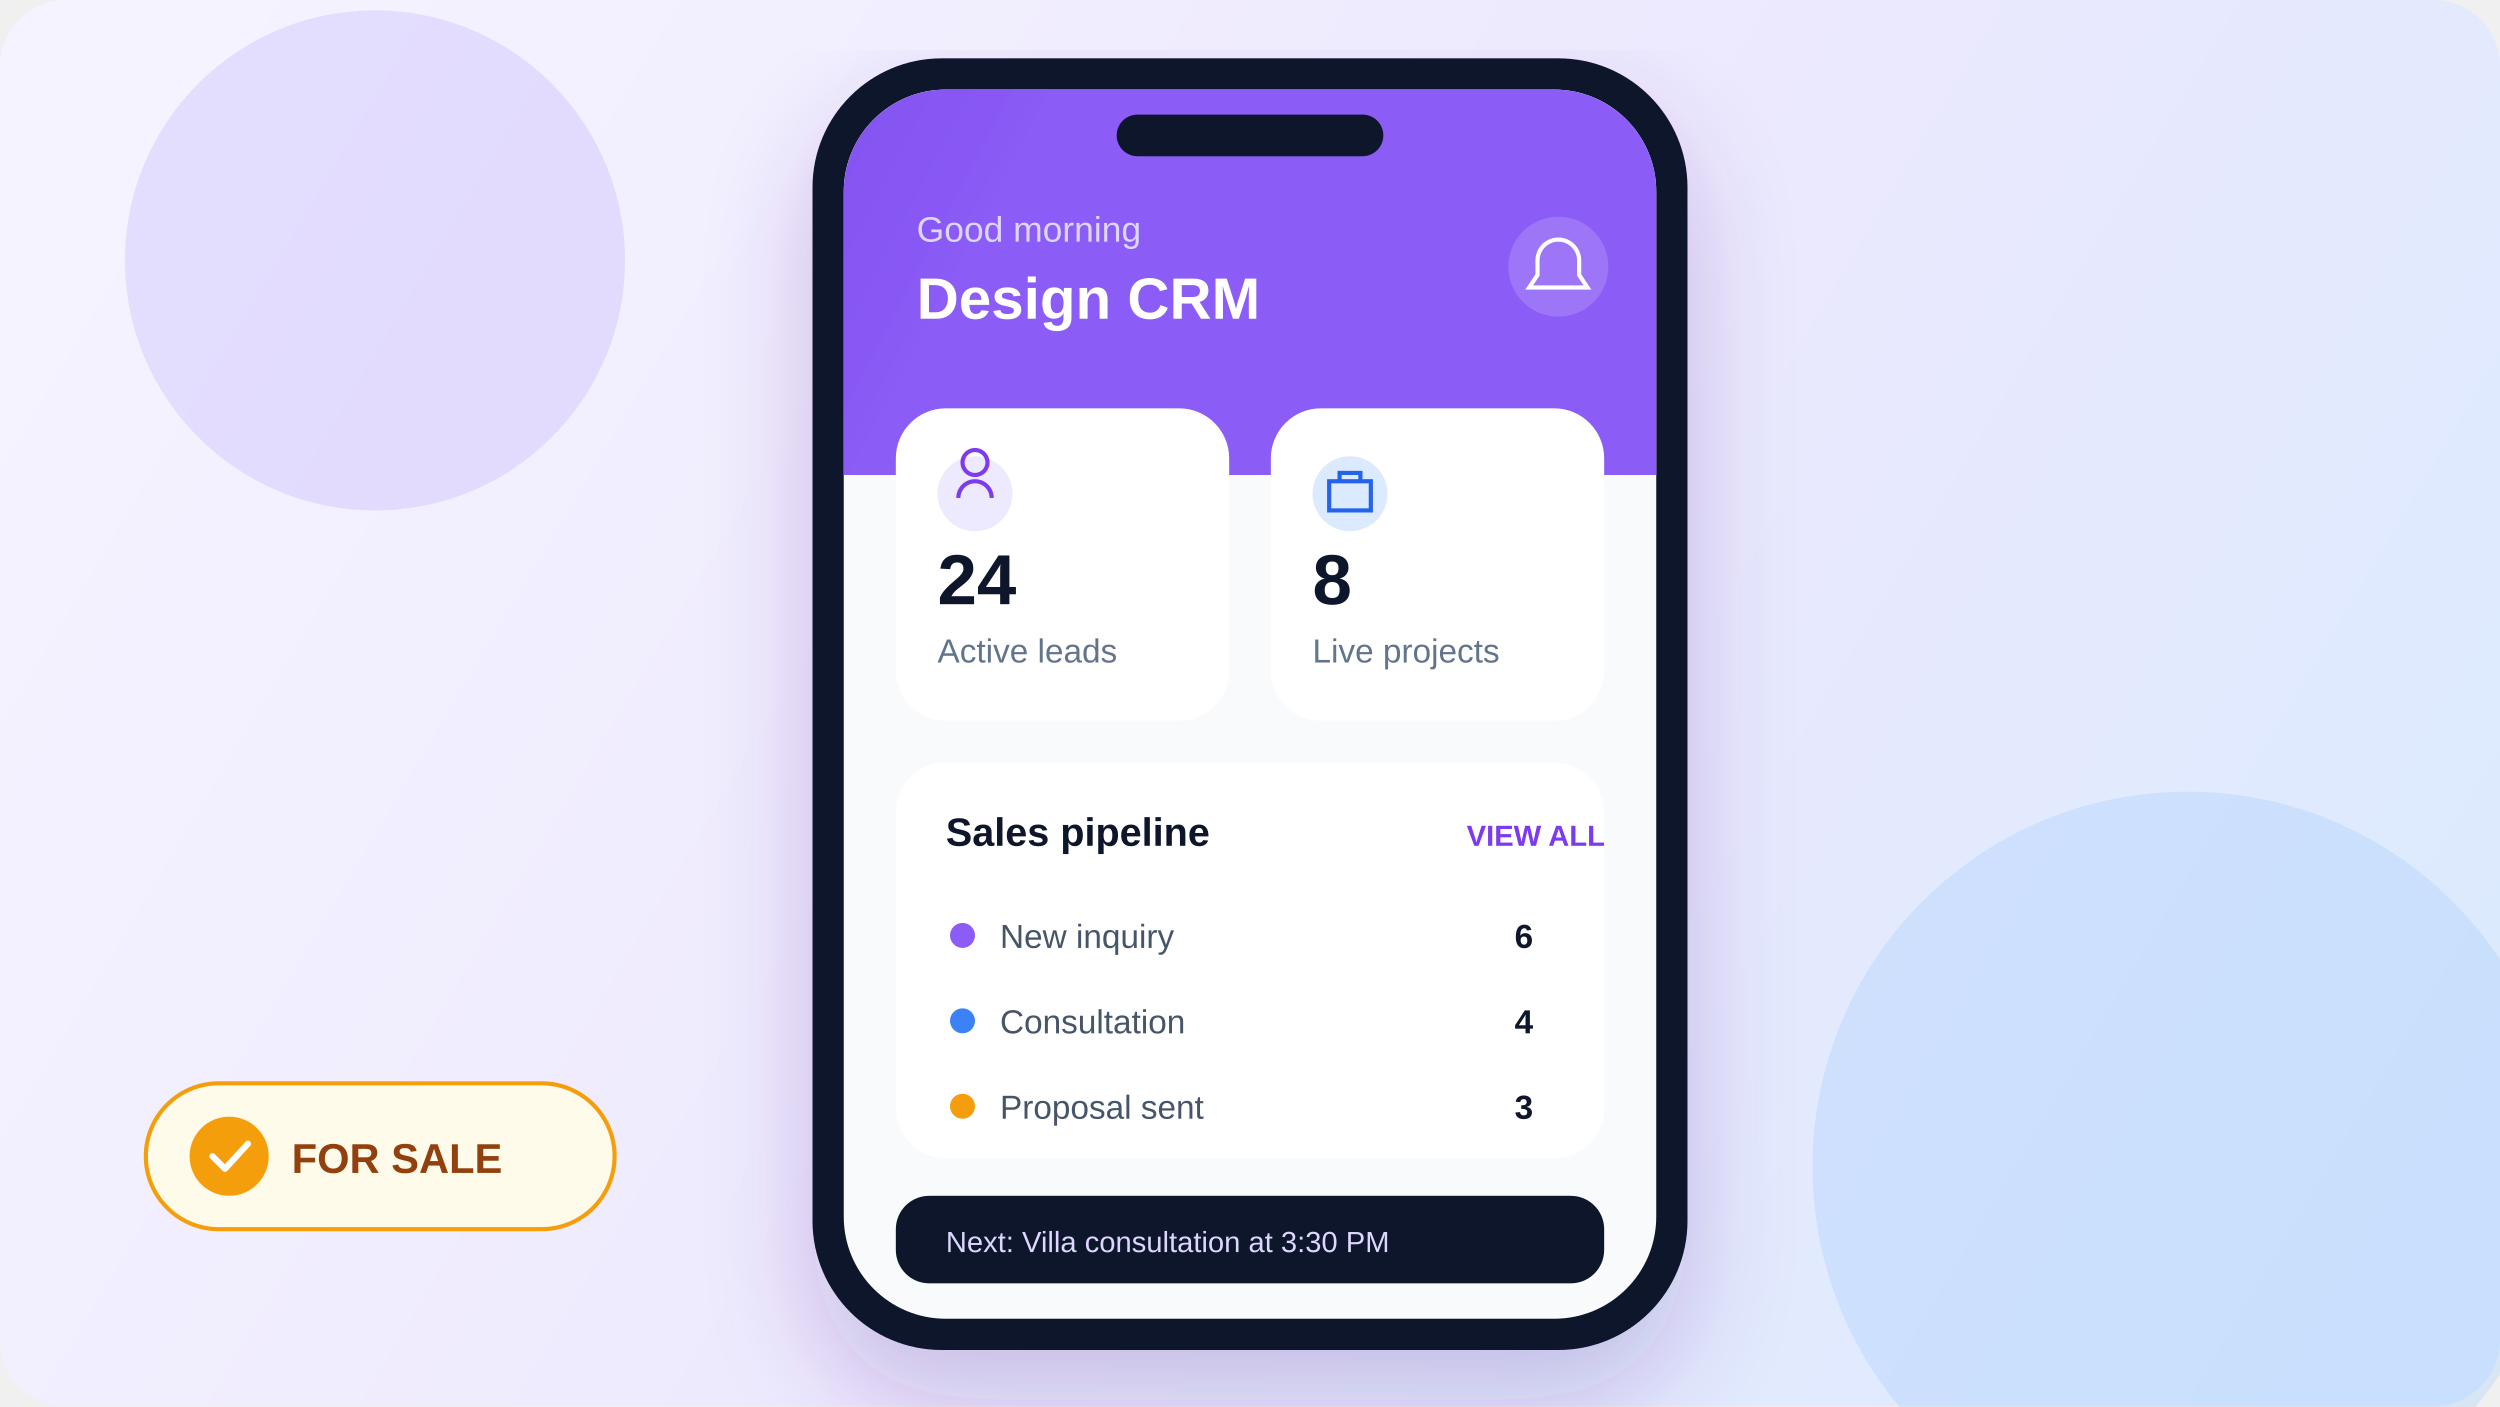
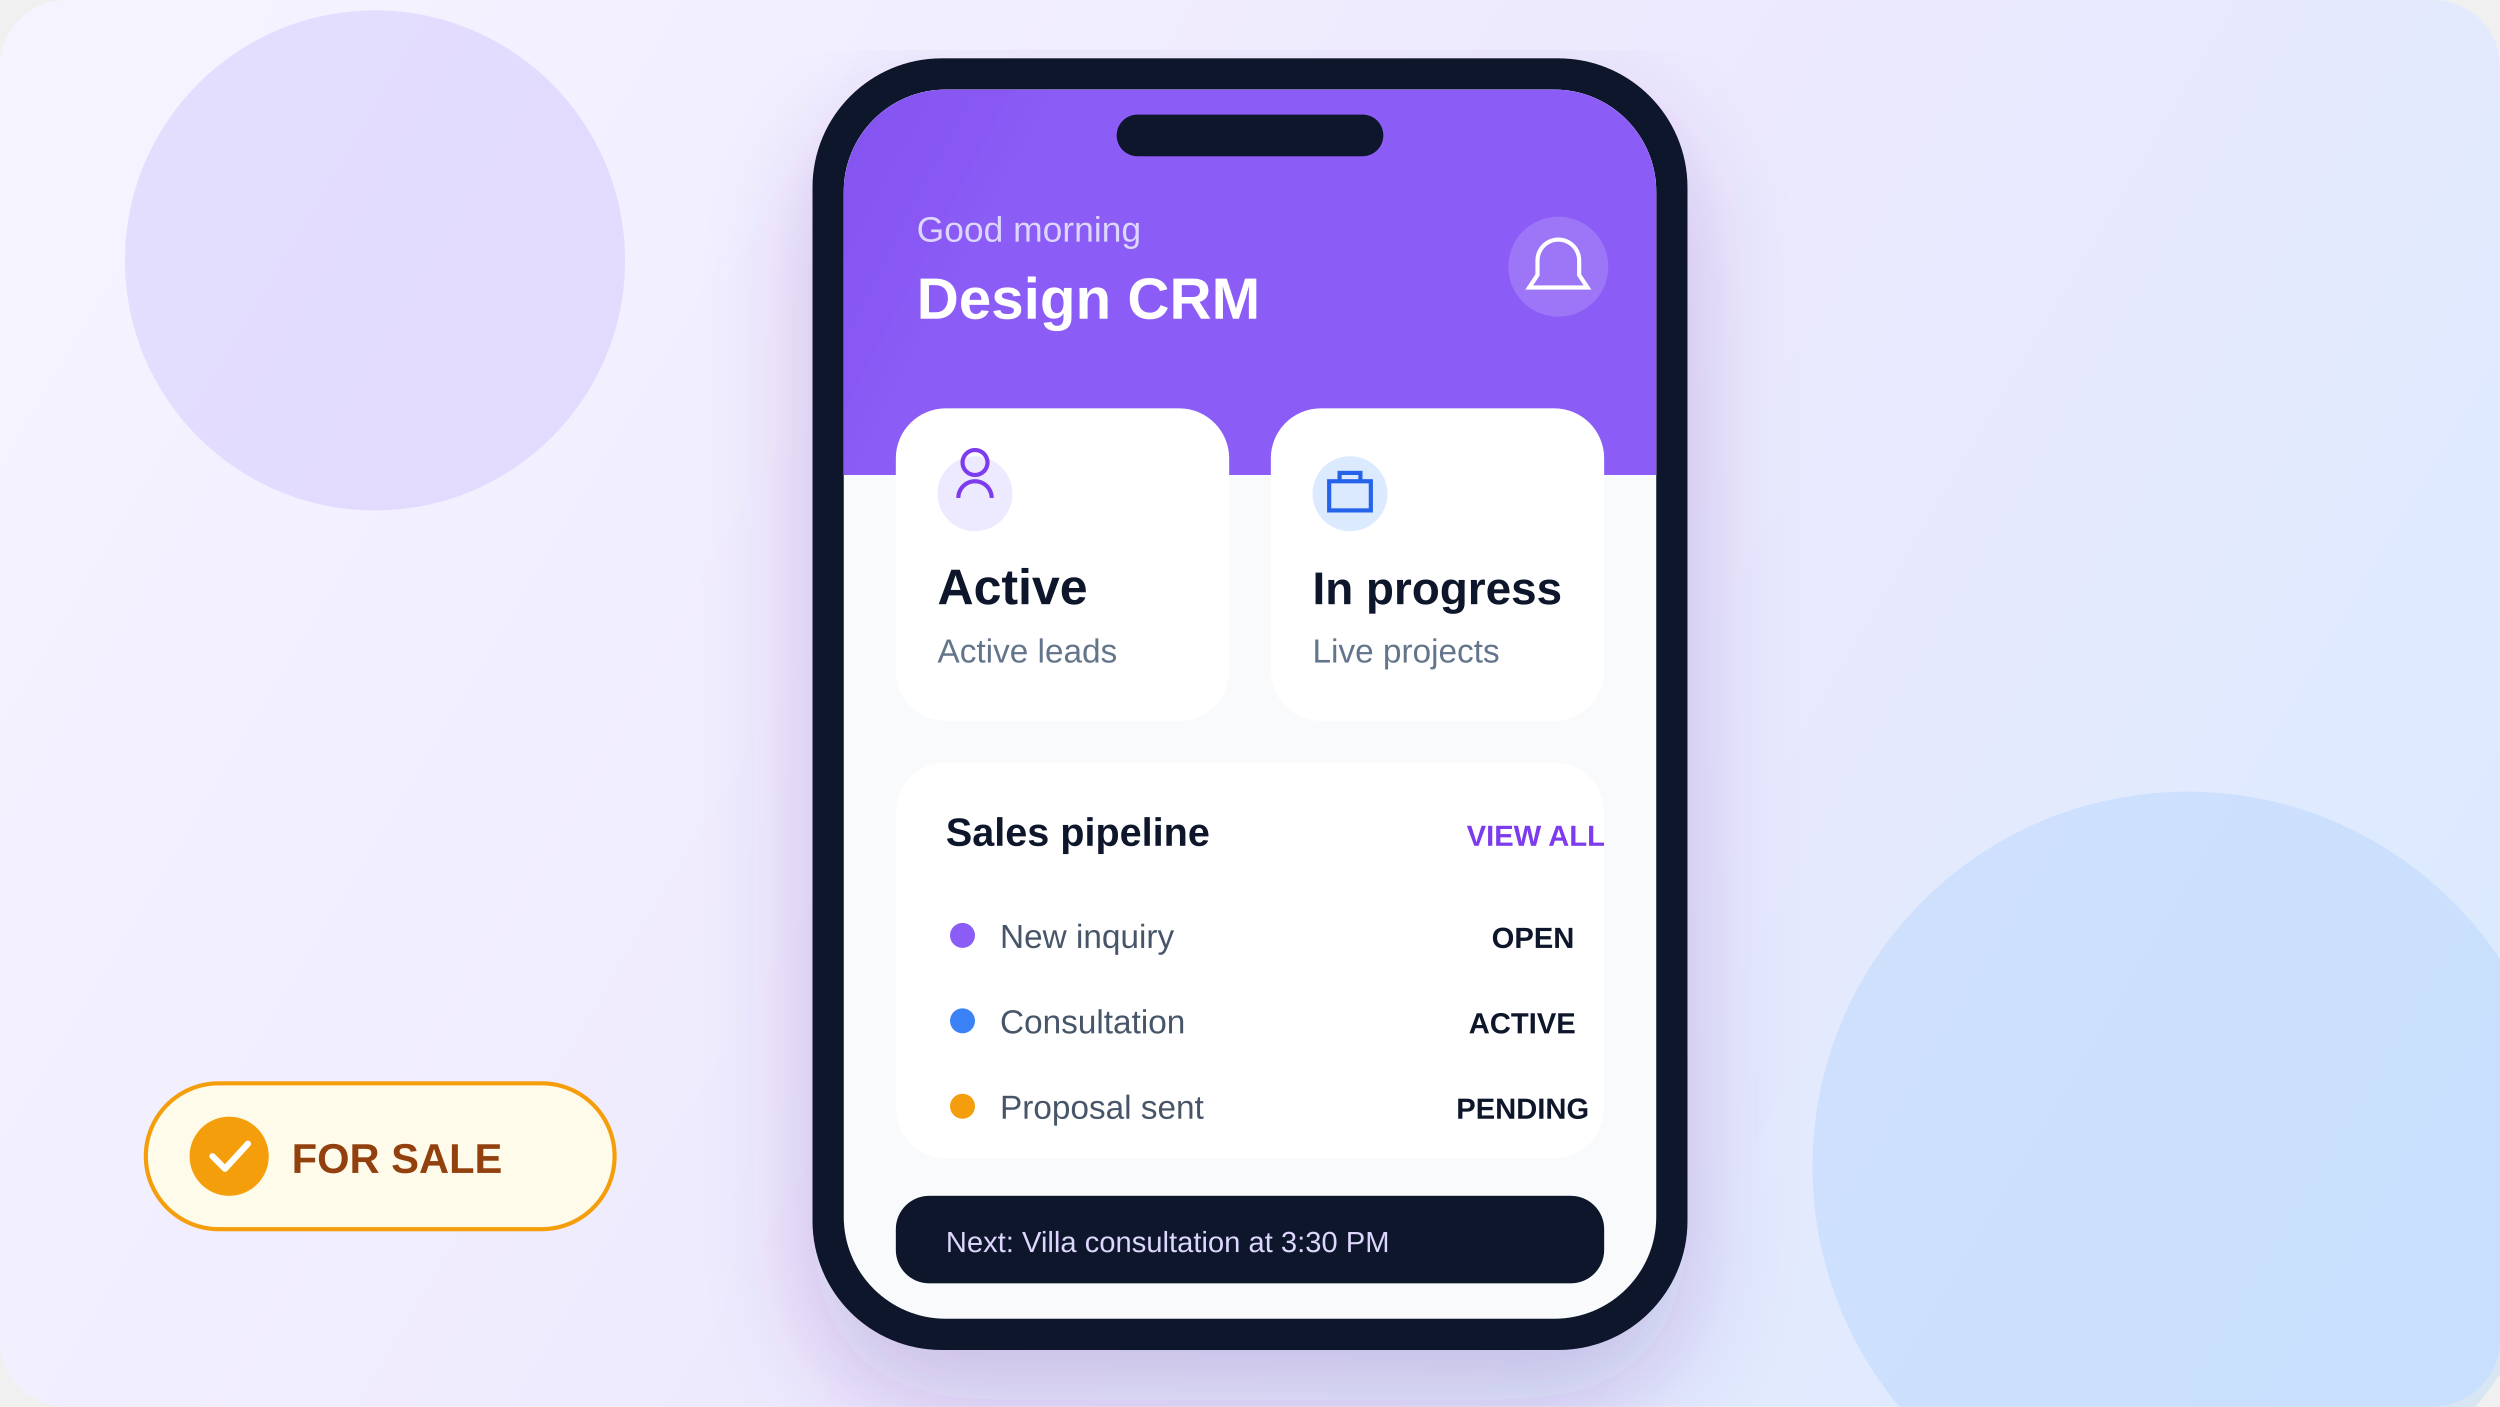
<svg xmlns="http://www.w3.org/2000/svg" width="1200" height="675" viewBox="0 0 1200 675" fill="none">
  <defs>
    <linearGradient id="background" x1="80" y1="30" x2="1120" y2="650" gradientUnits="userSpaceOnUse">
      <stop stop-color="#F5F3FF" />
      <stop offset="0.52" stop-color="#EDE9FE" />
      <stop offset="1" stop-color="#DBEAFE" />
    </linearGradient>
    <linearGradient id="header" x1="0" y1="0" x2="420" y2="220" gradientUnits="userSpaceOnUse">
      <stop stop-color="#6D28D9" />
      <stop offset="1" stop-color="#8B5CF6" />
    </linearGradient>
    <filter id="shadow" x="275" y="-40" width="650" height="780" filterUnits="userSpaceOnUse">
      <feDropShadow dx="0" dy="24" stdDeviation="25" flood-color="#4C1D95" flood-opacity="0.22" />
    </filter>
  </defs>
  <rect width="1200" height="675" rx="32" fill="url(#background)" />
  <circle cx="180" cy="125" r="120" fill="#C4B5FD" fill-opacity="0.35" />
  <circle cx="1050" cy="560" r="180" fill="#93C5FD" fill-opacity="0.25" />
  <g filter="url(#shadow)">
    <rect x="390" y="28" width="420" height="620" rx="62" fill="#0F172A" />
    <rect x="405" y="43" width="390" height="590" rx="49" fill="#F8FAFC" />
    <path d="M405 92C405 64.938 426.938 43 454 43H746C773.062 43 795 64.938 795 92V228H405V92Z" fill="url(#header)" />
    <rect x="536" y="55" width="128" height="20" rx="10" fill="#0F172A" />
    <text x="440" y="116" fill="#DDD6FE" font-family="Arial, sans-serif" font-size="17">Good morning</text>
    <text x="440" y="153" fill="white" font-family="Arial, sans-serif" font-size="28" font-weight="700">Design CRM</text>
    <circle cx="748" cy="128" r="24" fill="white" fill-opacity="0.16" />
    <path d="M748 115C742.5 115 738 119.5 738 125V132L734 138H762L758 132V125C758 119.5 753.5 115 748 115Z" stroke="white" stroke-width="2" />
    <rect x="430" y="196" width="160" height="150" rx="24" fill="white" />
    <rect x="610" y="196" width="160" height="150" rx="24" fill="white" />
    <circle cx="468" cy="237" r="18" fill="#EDE9FE" />
    <path d="M460 239C460 234.582 463.582 231 468 231C472.418 231 476 234.582 476 239M468 228C471.314 228 474 225.314 474 222C474 218.686 471.314 216 468 216C464.686 216 462 218.686 462 222C462 225.314 464.686 228 468 228Z" stroke="#7C3AED" stroke-width="2" />
-     <text x="450" y="290" fill="#0F172A" font-family="Arial, sans-serif" font-size="34" font-weight="700">24</text>
+     <text x="450" y="290" fill="#0F172A" font-family="Arial, sans-serif" font-size="24" font-weight="700">Active</text>
    <text x="450" y="318" fill="#64748B" font-family="Arial, sans-serif" font-size="16">Active leads</text>
    <circle cx="648" cy="237" r="18" fill="#DBEAFE" />
    <path d="M638 231H658V245H638V231ZM643 227H653V231H643V227Z" stroke="#2563EB" stroke-width="2" />
-     <text x="630" y="290" fill="#0F172A" font-family="Arial, sans-serif" font-size="34" font-weight="700">8</text>
+     <text x="630" y="290" fill="#0F172A" font-family="Arial, sans-serif" font-size="22" font-weight="700">In progress</text>
    <text x="630" y="318" fill="#64748B" font-family="Arial, sans-serif" font-size="16">Live projects</text>
    <rect x="430" y="366" width="340" height="190" rx="24" fill="white" />
    <text x="454" y="406" fill="#0F172A" font-family="Arial, sans-serif" font-size="19" font-weight="700">Sales pipeline</text>
    <text x="704" y="406" fill="#7C3AED" font-family="Arial, sans-serif" font-size="14" font-weight="700">VIEW ALL</text>
    <circle cx="462" cy="449" r="6" fill="#8B5CF6" />
    <text x="480" y="455" fill="#475569" font-family="Arial, sans-serif" font-size="16">New inquiry</text>
-     <text x="727" y="455" fill="#0F172A" font-family="Arial, sans-serif" font-size="16" font-weight="700">6</text>
+     <text x="716" y="455" fill="#0F172A" font-family="Arial, sans-serif" font-size="14" font-weight="700">OPEN</text>
    <circle cx="462" cy="490" r="6" fill="#3B82F6" />
    <text x="480" y="496" fill="#475569" font-family="Arial, sans-serif" font-size="16">Consultation</text>
-     <text x="727" y="496" fill="#0F172A" font-family="Arial, sans-serif" font-size="16" font-weight="700">4</text>
+     <text x="705" y="496" fill="#0F172A" font-family="Arial, sans-serif" font-size="14" font-weight="700">ACTIVE</text>
    <circle cx="462" cy="531" r="6" fill="#F59E0B" />
    <text x="480" y="537" fill="#475569" font-family="Arial, sans-serif" font-size="16">Proposal sent</text>
-     <text x="727" y="537" fill="#0F172A" font-family="Arial, sans-serif" font-size="16" font-weight="700">3</text>
+     <text x="699" y="537" fill="#0F172A" font-family="Arial, sans-serif" font-size="14" font-weight="700">PENDING</text>
    <rect x="430" y="574" width="340" height="42" rx="16" fill="#0F172A" />
    <text x="454" y="601" fill="#DDD6FE" font-family="Arial, sans-serif" font-size="14">Next: Villa consultation at 3:30 PM</text>
  </g>
  <rect x="70" y="520" width="225" height="70" rx="35" fill="#FFFBEB" stroke="#F59E0B" stroke-width="2" />
  <circle cx="110" cy="555" r="19" fill="#F59E0B" />
  <path d="M102 555L108 561L119 549" stroke="white" stroke-width="3" stroke-linecap="round" stroke-linejoin="round" />
  <text x="140" y="563" fill="#92400E" font-family="Arial, sans-serif" font-size="20" font-weight="700">FOR SALE</text>
</svg>
